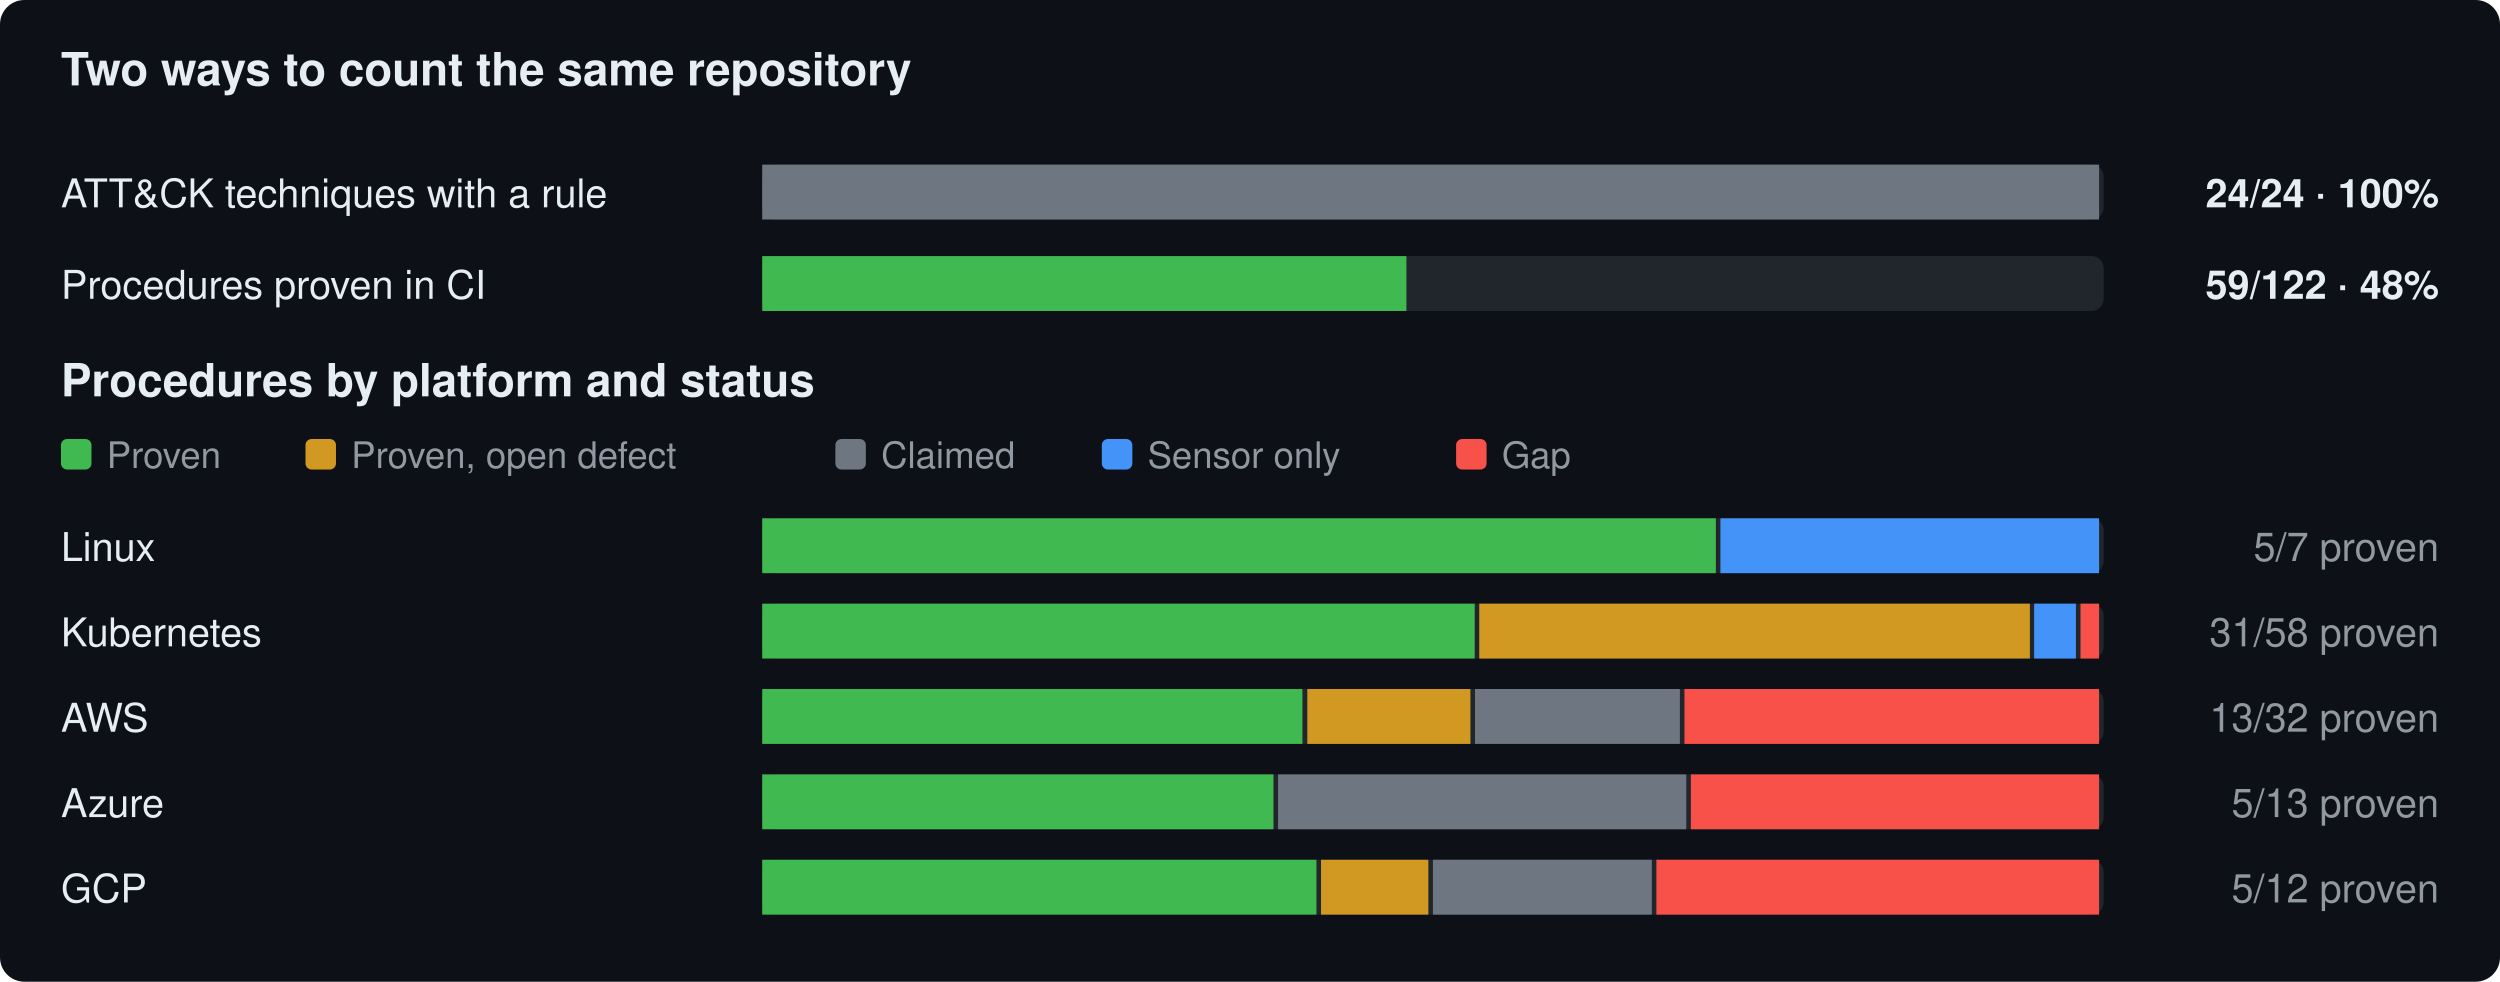
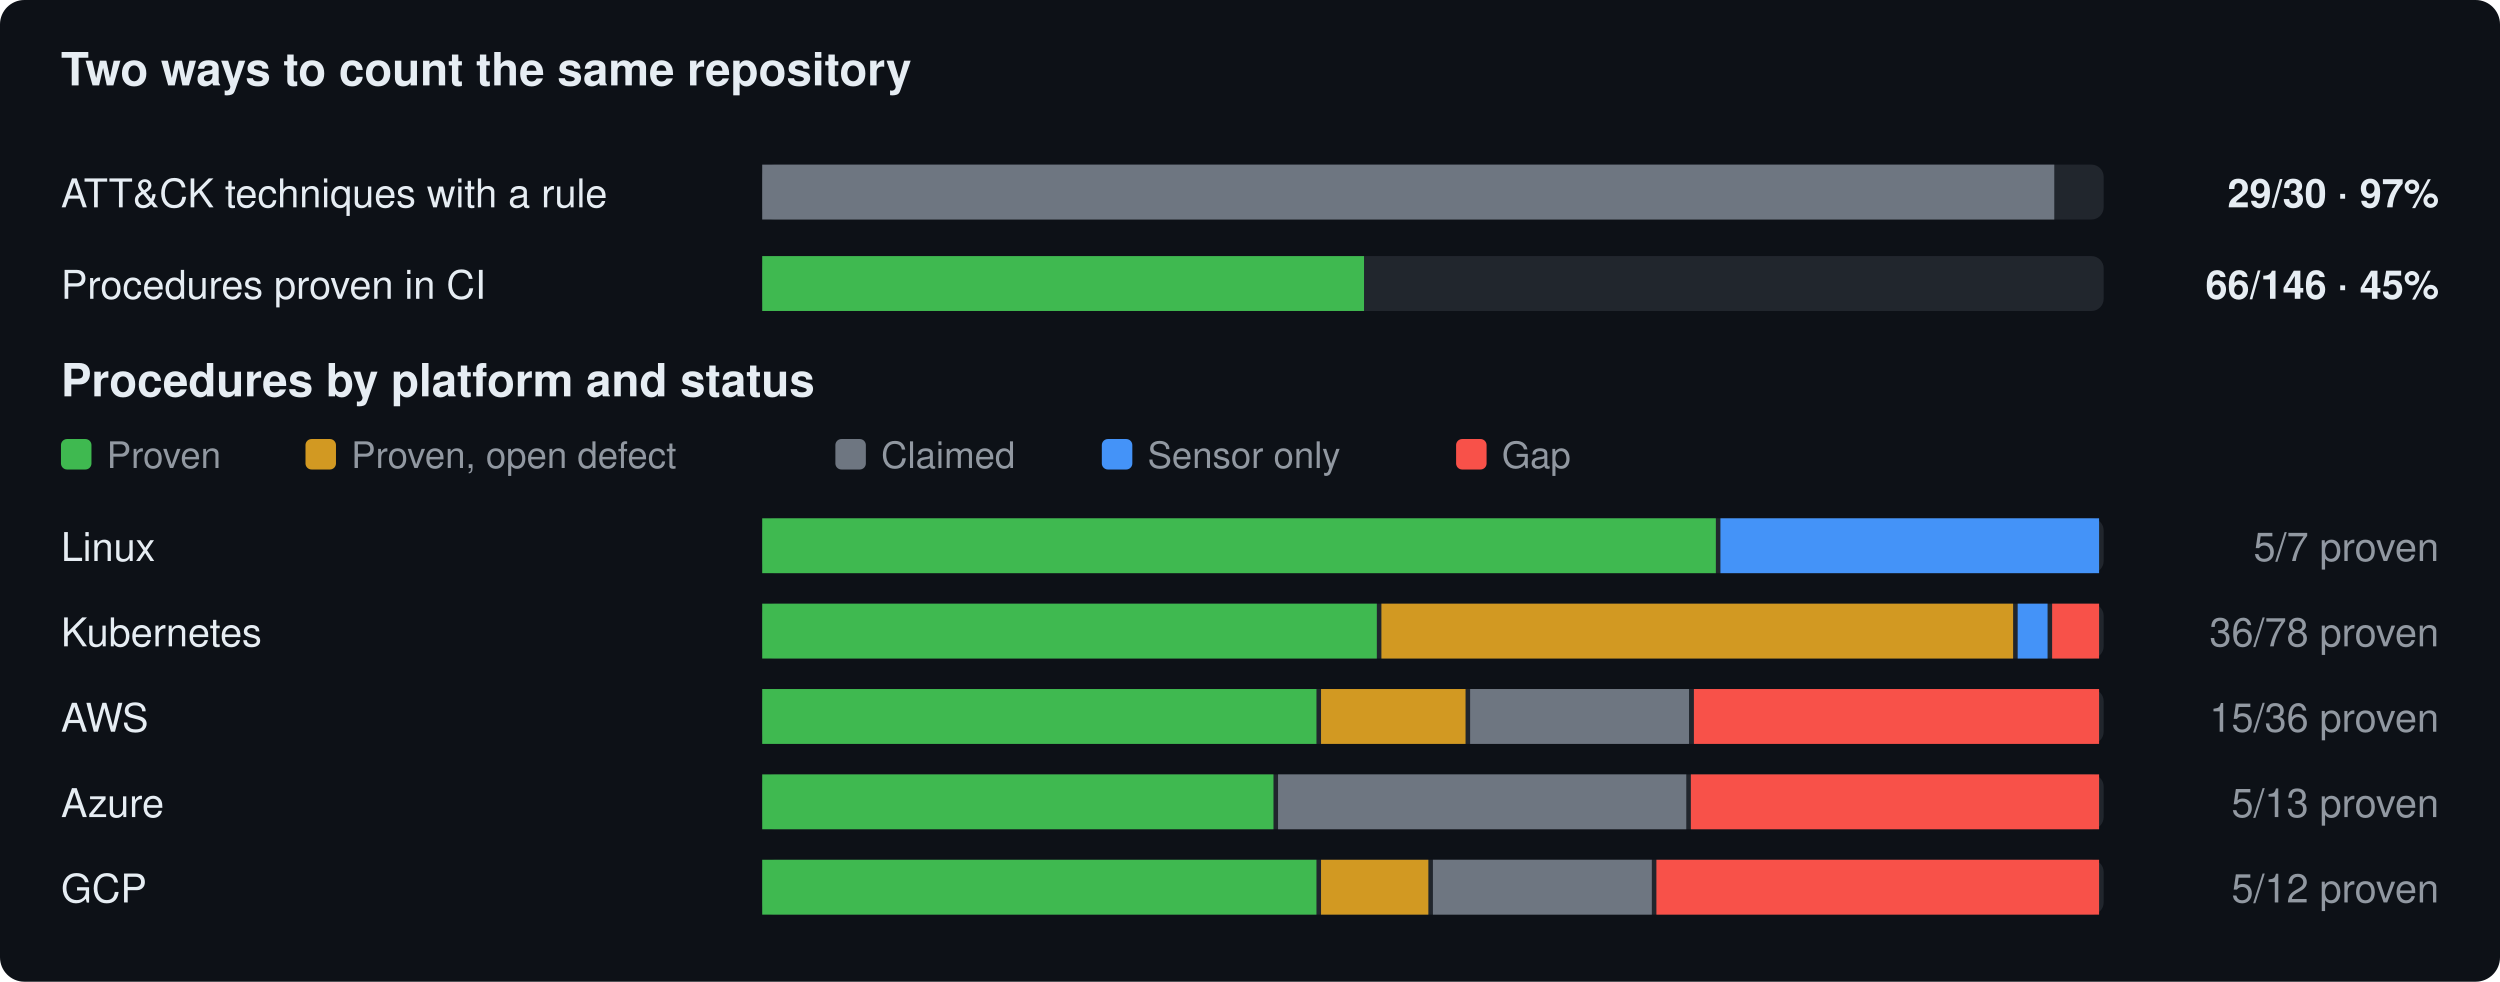
- <svg xmlns="http://www.w3.org/2000/svg" width="820" height="322" viewBox="0 0 820 322" font-family="-apple-system,BlinkMacSystemFont,'Segoe UI',Helvetica,Arial,sans-serif" role="img" aria-label="Procedure coverage: 59 of 122 procedures proven in CI">
+ <svg xmlns="http://www.w3.org/2000/svg" width="820" height="322" viewBox="0 0 820 322" font-family="-apple-system,BlinkMacSystemFont,'Segoe UI',Helvetica,Arial,sans-serif" role="img" aria-label="Procedure coverage: 66 of 146 procedures proven in CI">
  <rect width="820" height="322" rx="8" fill="#0d1117" />
  <text x="20" y="28" fill="#e6edf3" font-size="15" font-weight="600" text-anchor="start">Two ways to count the same repository</text>
  <text x="20" y="68" fill="#e6edf3" font-size="13" font-weight="400" text-anchor="start">ATT&amp;CK techniques with a rule</text>
  <rect x="250" y="54" width="440" height="18" rx="4" fill="#21262d" />
-   <rect x="250.0" y="54" width="438.5" height="18" fill="#6e7681" />
-   <text x="800" y="68" fill="#e6edf3" font-size="13" font-weight="600" text-anchor="end">24/24 · 100%</text>
+   <rect x="250.0" y="54" width="423.8" height="18" fill="#6e7681" />
+   <text x="800" y="68" fill="#e6edf3" font-size="13" font-weight="600" text-anchor="end">29/30 · 97%</text>
  <text x="20" y="98" fill="#e6edf3" font-size="13" font-weight="400" text-anchor="start">Procedures proven in CI</text>
  <rect x="250" y="84" width="440" height="18" rx="4" fill="#21262d" />
-   <rect x="250.0" y="84" width="211.3" height="18" fill="#3fb950" />
-   <text x="800" y="98" fill="#e6edf3" font-size="13" font-weight="600" text-anchor="end">59/122 · 48%</text>
+   <rect x="250.0" y="84" width="197.4" height="18" fill="#3fb950" />
+   <text x="800" y="98" fill="#e6edf3" font-size="13" font-weight="600" text-anchor="end">66/146 · 45%</text>
  <text x="20" y="130" fill="#e6edf3" font-size="15" font-weight="600" text-anchor="start">Procedures by platform and status</text>
  <rect x="20" y="144" width="10" height="10" rx="2" fill="#3fb950" />
  <text x="35" y="153.5" fill="#9198a1" font-size="12" font-weight="400" text-anchor="start">Proven</text>
  <rect x="100.2" y="144" width="10" height="10" rx="2" fill="#d29922" />
  <text x="115.2" y="153.5" fill="#9198a1" font-size="12" font-weight="400" text-anchor="start">Proven, open defect</text>
  <rect x="274.0" y="144" width="10" height="10" rx="2" fill="#6e7681" />
  <text x="289.0" y="153.5" fill="#9198a1" font-size="12" font-weight="400" text-anchor="start">Claimed</text>
  <rect x="361.4" y="144" width="10" height="10" rx="2" fill="#4493f8" />
  <text x="376.4" y="153.5" fill="#9198a1" font-size="12" font-weight="400" text-anchor="start">Sensor only</text>
  <rect x="477.6" y="144" width="10" height="10" rx="2" fill="#f85149" />
  <text x="492.6" y="153.5" fill="#9198a1" font-size="12" font-weight="400" text-anchor="start">Gap</text>
  <text x="20" y="184" fill="#e6edf3" font-size="13" font-weight="400" text-anchor="start">Linux</text>
  <rect x="250" y="170" width="440" height="18" rx="4" fill="#21262d" />
  <rect x="250.0" y="170" width="312.8" height="18" fill="#3fb950" />
  <rect x="564.3" y="170" width="124.2" height="18" fill="#4493f8" />
  <text x="800" y="184" fill="#9198a1" font-size="13" font-weight="400" text-anchor="end">5/7 proven</text>
  <text x="20" y="212" fill="#e6edf3" font-size="13" font-weight="400" text-anchor="start">Kubernetes</text>
  <rect x="250" y="198" width="440" height="18" rx="4" fill="#21262d" />
-   <rect x="250.0" y="198" width="233.7" height="18" fill="#3fb950" />
-   <rect x="485.2" y="198" width="180.6" height="18" fill="#d29922" />
-   <rect x="667.2" y="198" width="13.7" height="18" fill="#4493f8" />
-   <rect x="682.4" y="198" width="6.1" height="18" fill="#f85149" />
-   <text x="800" y="212" fill="#9198a1" font-size="13" font-weight="400" text-anchor="end">31/58 proven</text>
+   <rect x="250.0" y="198" width="201.6" height="18" fill="#3fb950" />
+   <rect x="453.1" y="198" width="207.2" height="18" fill="#d29922" />
+   <rect x="661.8" y="198" width="9.8" height="18" fill="#4493f8" />
+   <rect x="673.1" y="198" width="15.4" height="18" fill="#f85149" />
+   <text x="800" y="212" fill="#9198a1" font-size="13" font-weight="400" text-anchor="end">36/78 proven</text>
  <text x="20" y="240" fill="#e6edf3" font-size="13" font-weight="400" text-anchor="start">AWS</text>
  <rect x="250" y="226" width="440" height="18" rx="4" fill="#21262d" />
-   <rect x="250.0" y="226" width="177.2" height="18" fill="#3fb950" />
-   <rect x="428.8" y="226" width="53.5" height="18" fill="#d29922" />
-   <rect x="483.8" y="226" width="67.2" height="18" fill="#6e7681" />
-   <rect x="552.5" y="226" width="136.0" height="18" fill="#f85149" />
-   <text x="800" y="240" fill="#9198a1" font-size="13" font-weight="400" text-anchor="end">13/32 proven</text>
+   <rect x="250.0" y="226" width="181.8" height="18" fill="#3fb950" />
+   <rect x="433.3" y="226" width="47.4" height="18" fill="#d29922" />
+   <rect x="482.2" y="226" width="71.8" height="18" fill="#6e7681" />
+   <rect x="555.6" y="226" width="132.9" height="18" fill="#f85149" />
+   <text x="800" y="240" fill="#9198a1" font-size="13" font-weight="400" text-anchor="end">15/36 proven</text>
  <text x="20" y="268" fill="#e6edf3" font-size="13" font-weight="400" text-anchor="start">Azure</text>
  <rect x="250" y="254" width="440" height="18" rx="4" fill="#21262d" />
  <rect x="250.0" y="254" width="167.7" height="18" fill="#3fb950" />
  <rect x="419.2" y="254" width="133.9" height="18" fill="#6e7681" />
  <rect x="554.6" y="254" width="133.9" height="18" fill="#f85149" />
  <text x="800" y="268" fill="#9198a1" font-size="13" font-weight="400" text-anchor="end">5/13 proven</text>
  <text x="20" y="296" fill="#e6edf3" font-size="13" font-weight="400" text-anchor="start">GCP</text>
  <rect x="250" y="282" width="440" height="18" rx="4" fill="#21262d" />
  <rect x="250.0" y="282" width="181.8" height="18" fill="#3fb950" />
  <rect x="433.3" y="282" width="35.2" height="18" fill="#d29922" />
  <rect x="470.0" y="282" width="71.8" height="18" fill="#6e7681" />
  <rect x="543.3" y="282" width="145.2" height="18" fill="#f85149" />
  <text x="800" y="296" fill="#9198a1" font-size="13" font-weight="400" text-anchor="end">5/12 proven</text>
</svg>
